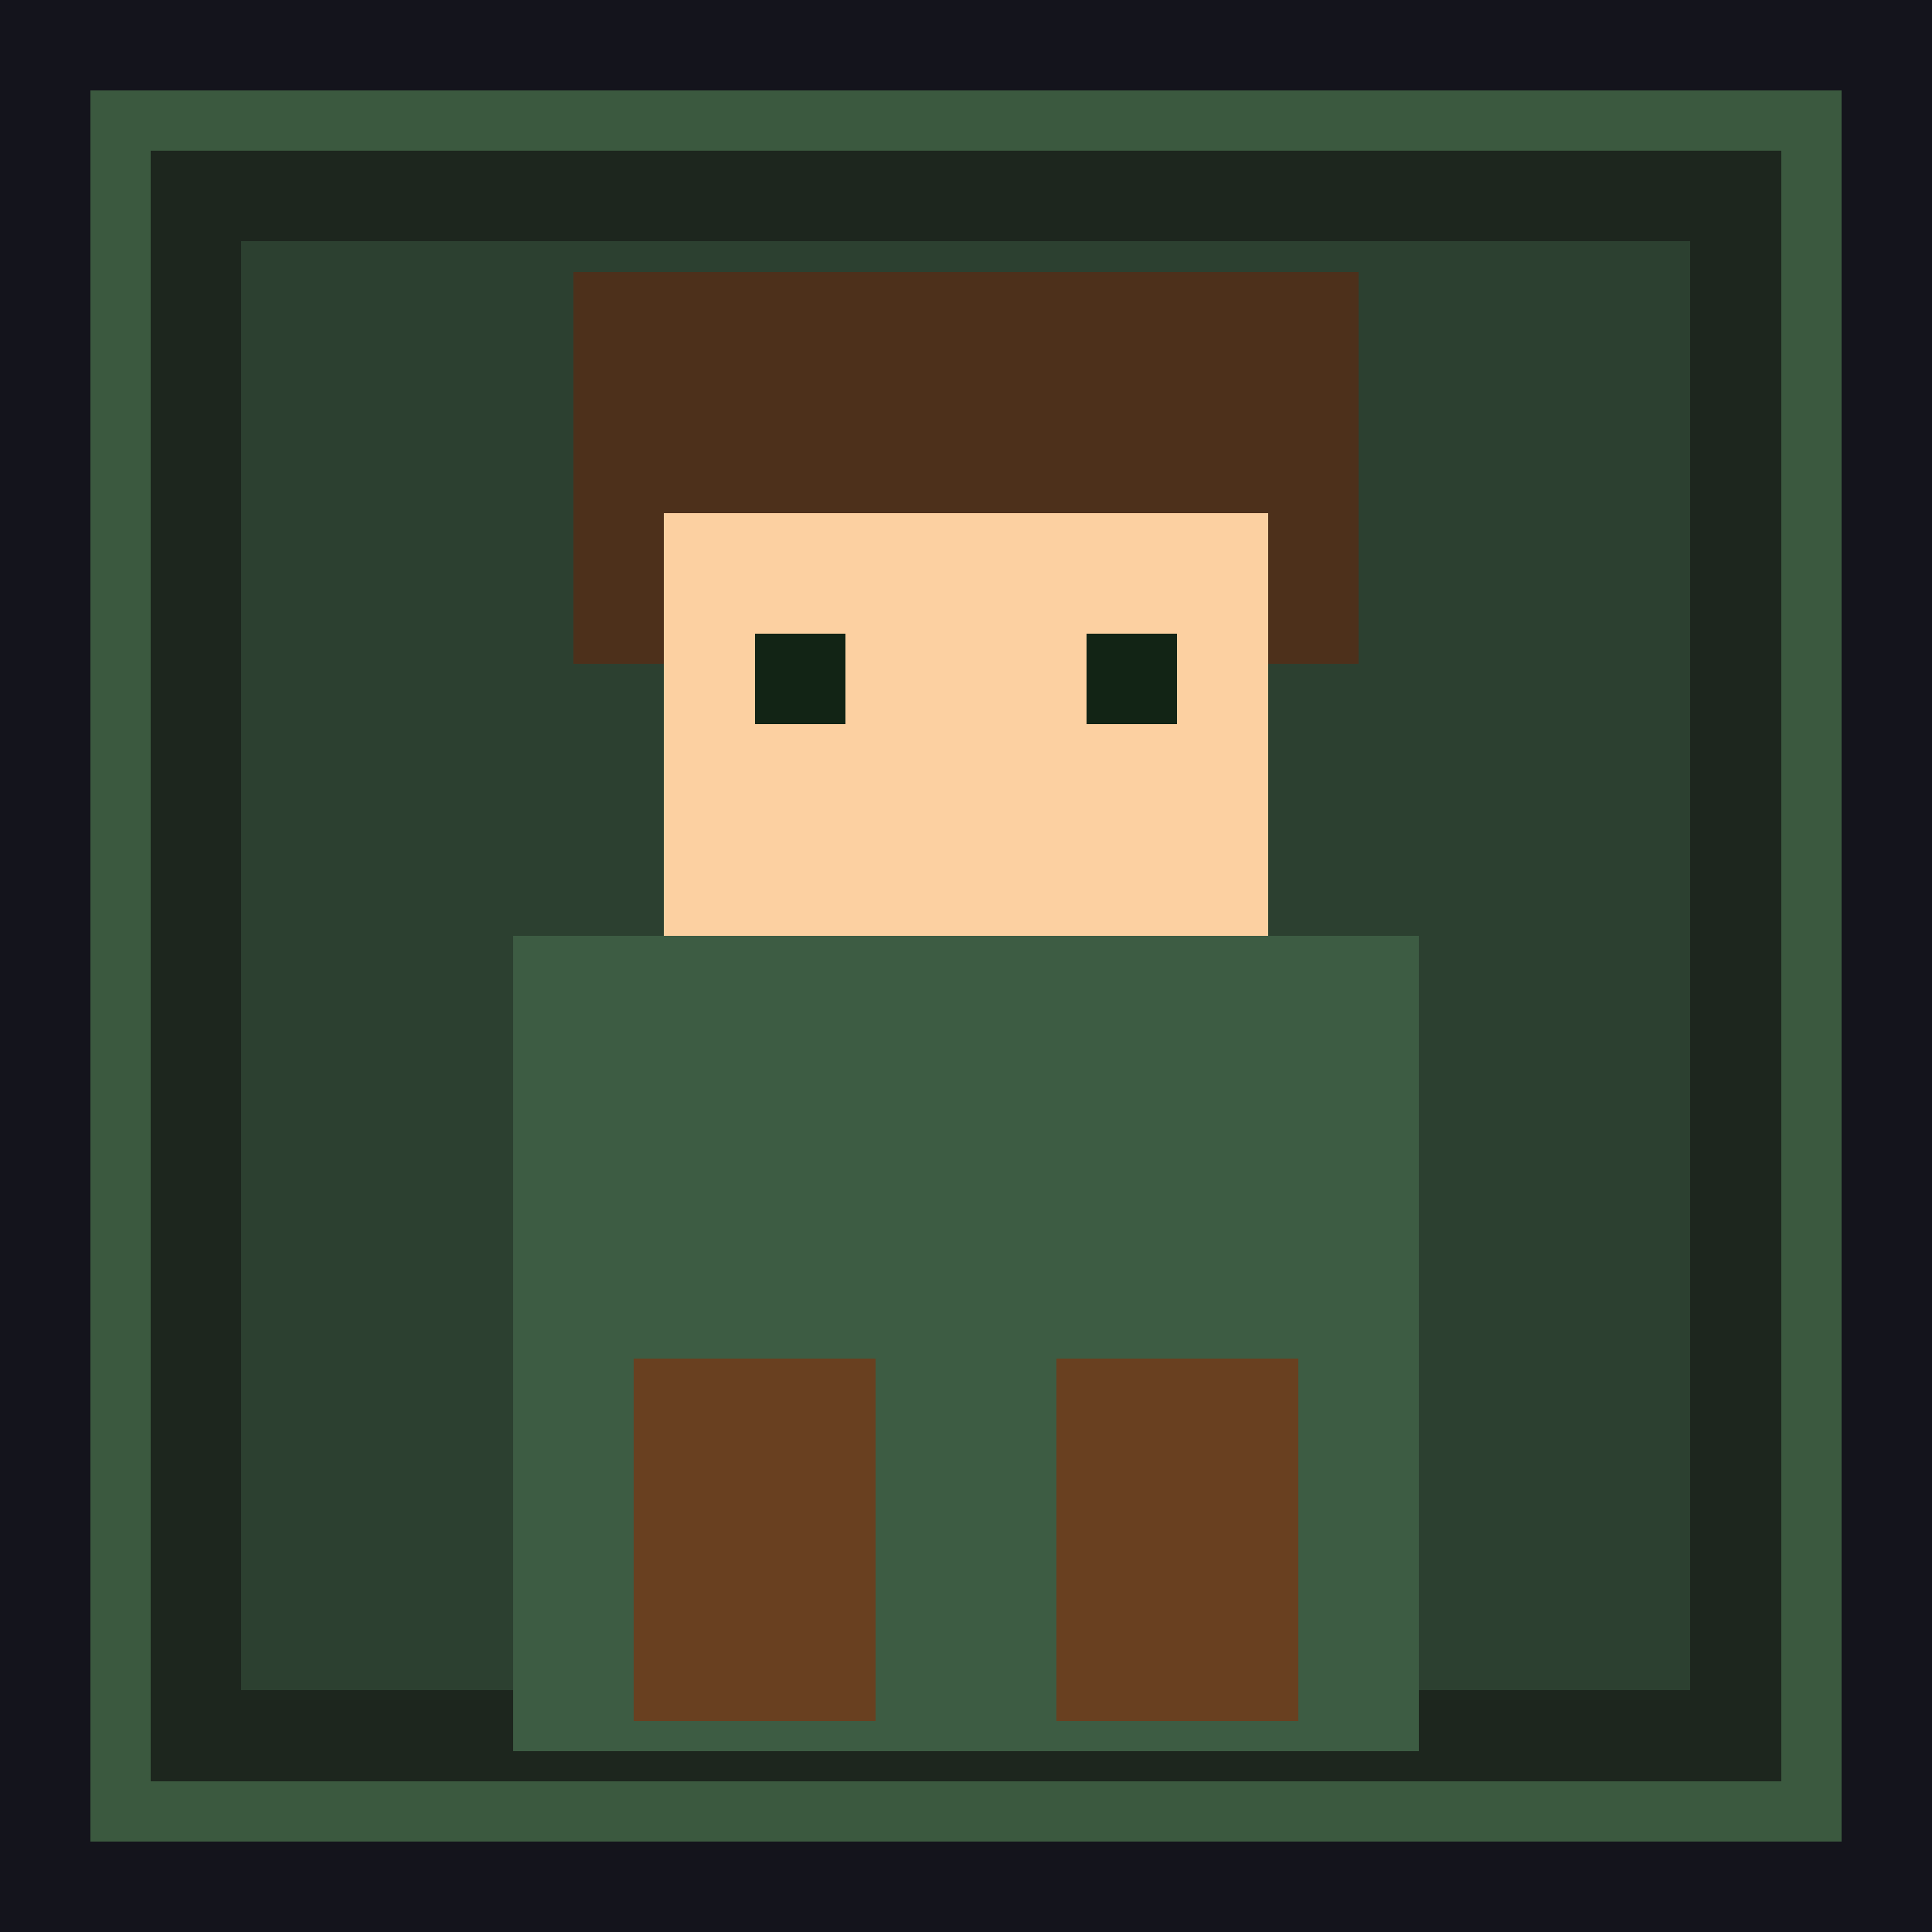
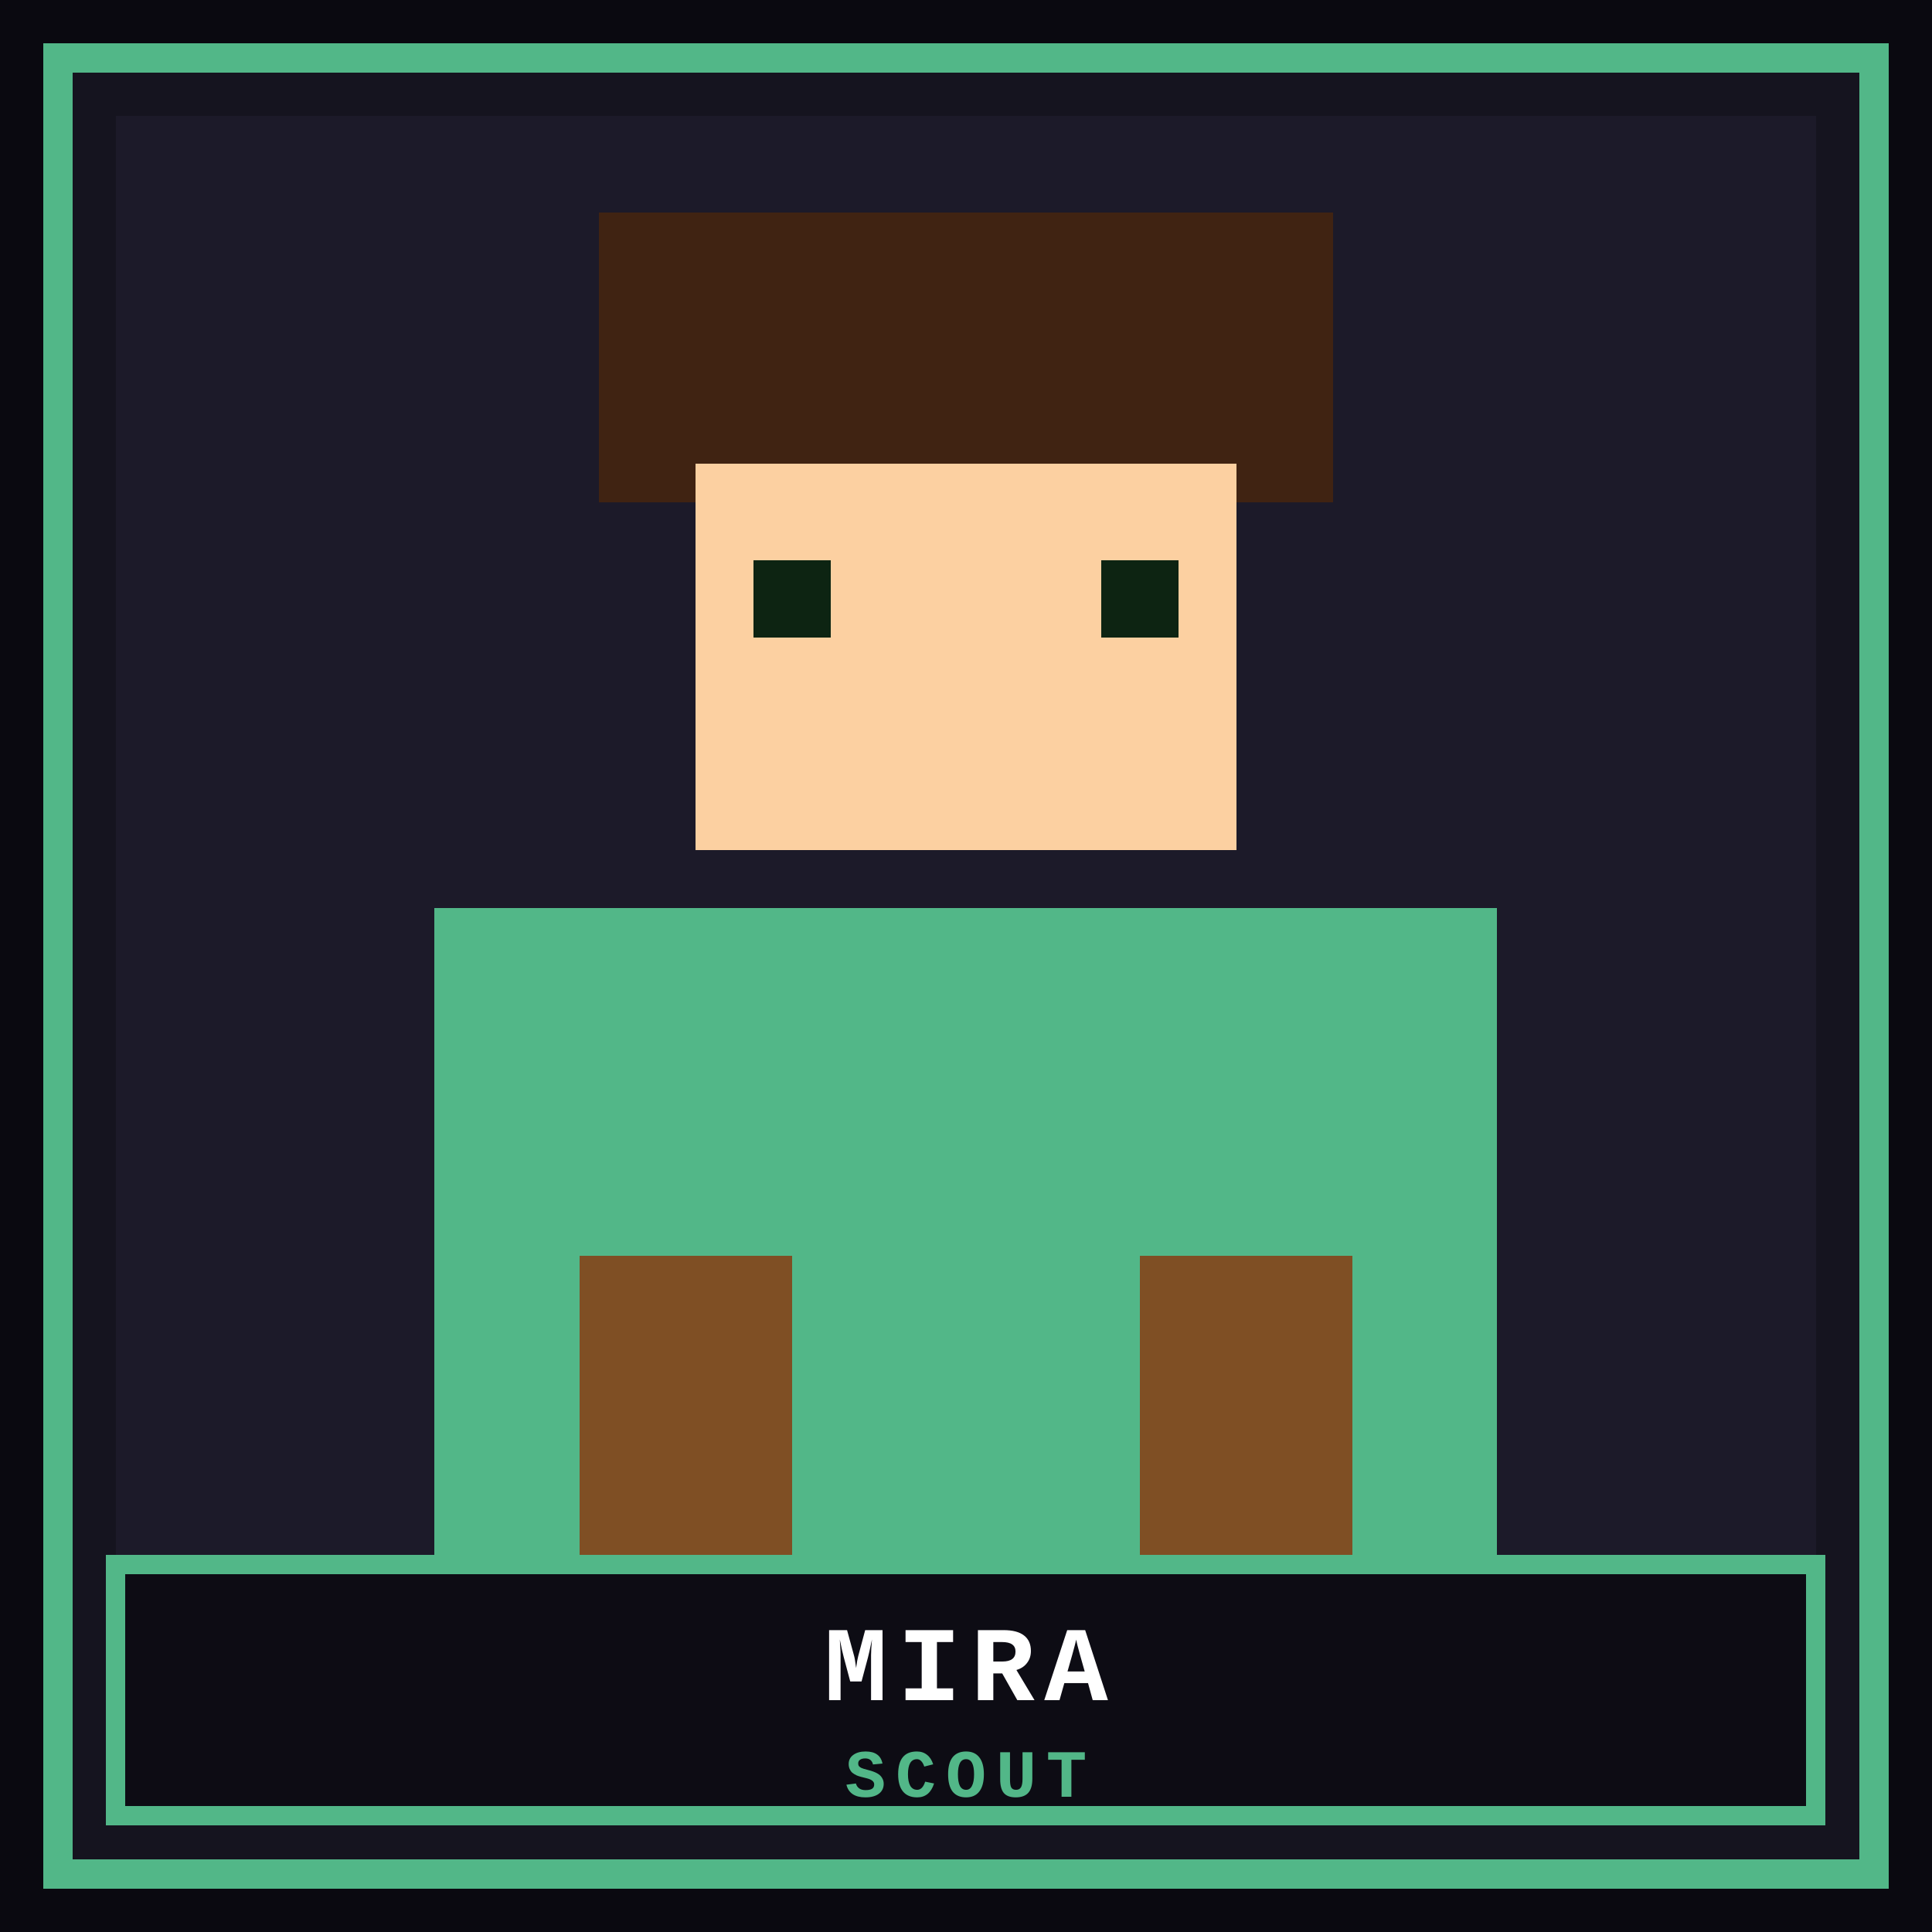
- <svg xmlns="http://www.w3.org/2000/svg" viewBox="0 0 128 128" width="128" height="128" shape-rendering="crispEdges">
-   <rect width="128" height="128" fill="#14141c" />
-   <rect x="8" y="8" width="112" height="112" fill="#1d261e" stroke="#3b593f" stroke-width="4" />
-   <rect x="16" y="16" width="96" height="96" fill="#2c4030" />
-   <rect x="38" y="18" width="52" height="26" fill="#4d301b" />
-   <rect x="44" y="34" width="40" height="28" fill="#fcd0a1" />
-   <rect x="50" y="42" width="6" height="6" fill="#122415" />
-   <rect x="72" y="42" width="6" height="6" fill="#122415" />
-   <rect x="34" y="62" width="60" height="54" fill="#3d5c43" />
-   <rect x="42" y="90" width="16" height="24" fill="#694020" />
-   <rect x="70" y="90" width="16" height="24" fill="#694020" />
+ <svg xmlns="http://www.w3.org/2000/svg" viewBox="0 0 200 200" width="200" height="200" shape-rendering="crispEdges">
+   <rect width="200" height="200" fill="#0a0910" />
+   <rect x="6" y="6" width="188" height="188" fill="#15141f" stroke="#52b788" stroke-width="3" />
+   <rect x="12" y="12" width="176" height="176" fill="#1c1a29" />
+   <g>
+     <rect x="62" y="22" width="76" height="30" fill="#402312" />
+     <rect x="72" y="48" width="56" height="40" fill="#fcd0a1" />
+     <rect x="78" y="58" width="8" height="8" fill="#0d2412" />
+     <rect x="114" y="58" width="8" height="8" fill="#0d2412" />
+     <rect x="45" y="94" width="110" height="68" fill="#52b788" />
+     <rect x="60" y="130" width="22" height="32" fill="#7f4f24" />
+     <rect x="118" y="130" width="22" height="32" fill="#7f4f24" />
+   </g>
+   <rect x="12" y="162" width="176" height="26" fill="#0d0c14" stroke="#52b788" stroke-width="2" />
+   <text x="100" y="176" text-anchor="middle" fill="#ffffff" font-family="'Courier New', monospace" font-size="11" font-weight="900" letter-spacing="1">MIRA</text>
+   <text x="100" y="186" text-anchor="middle" fill="#52b788" font-family="'Courier New', monospace" font-size="7" font-weight="bold" letter-spacing="1">SCOUT</text>
</svg>
